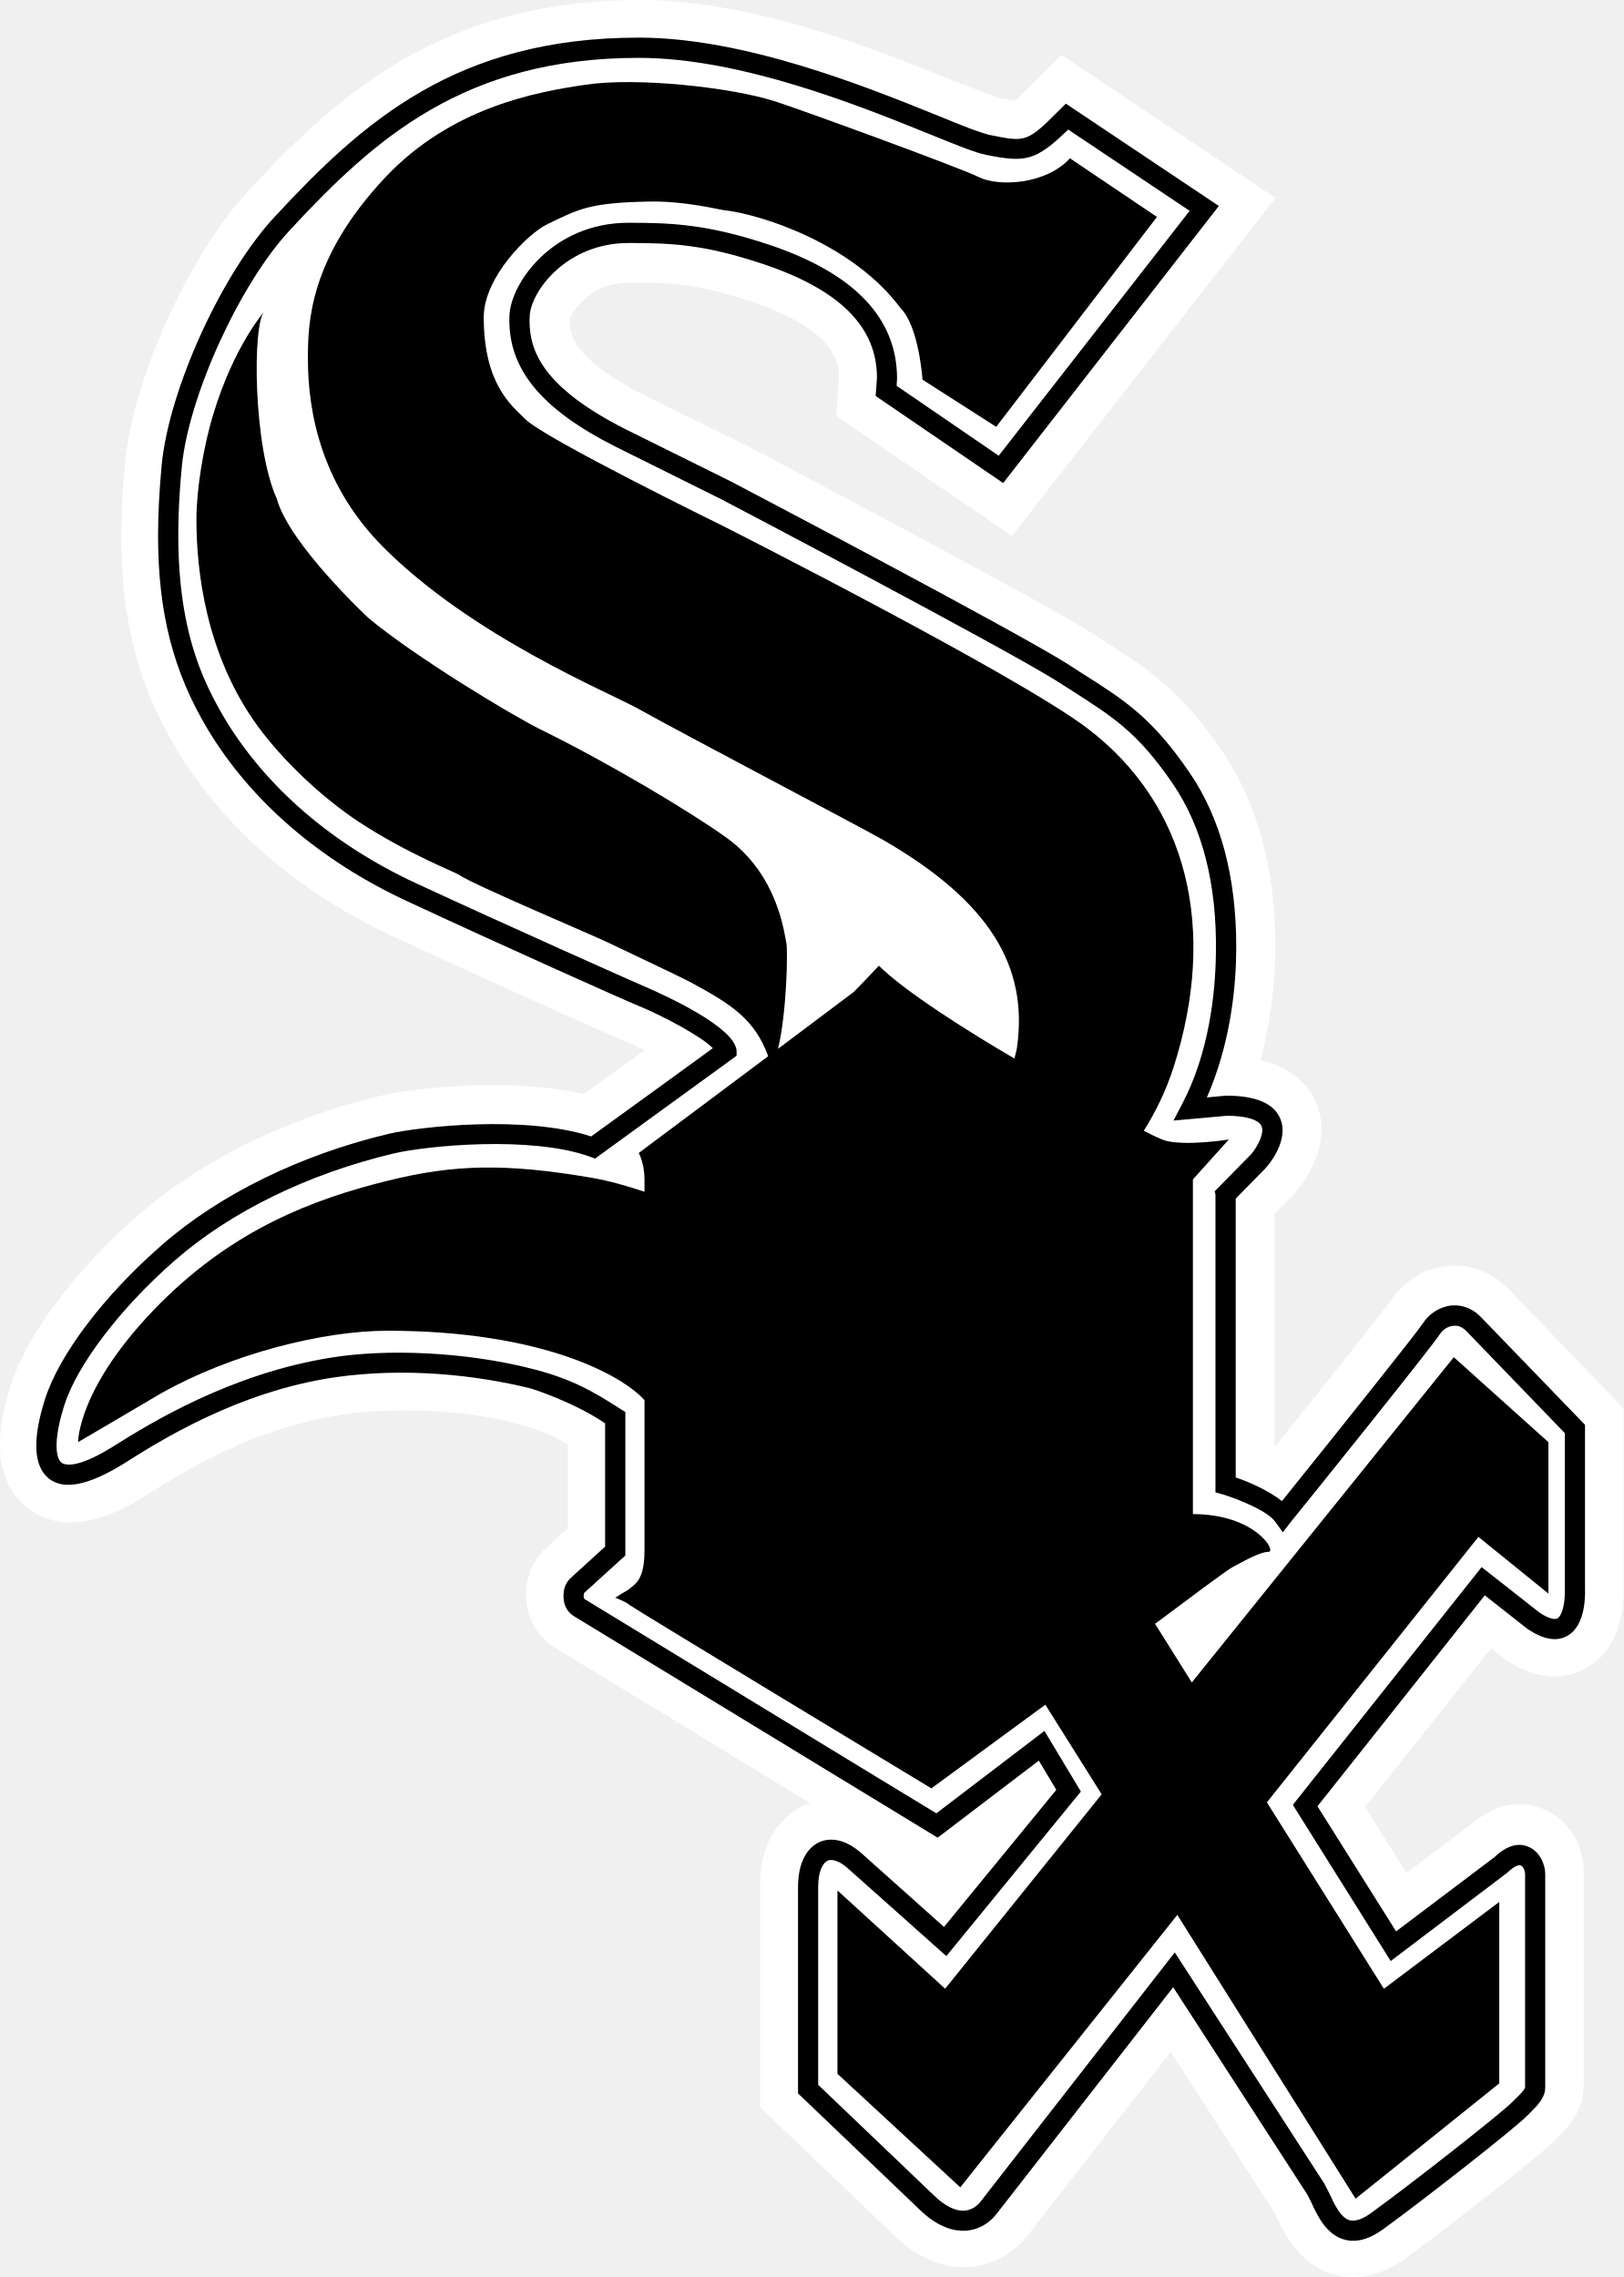
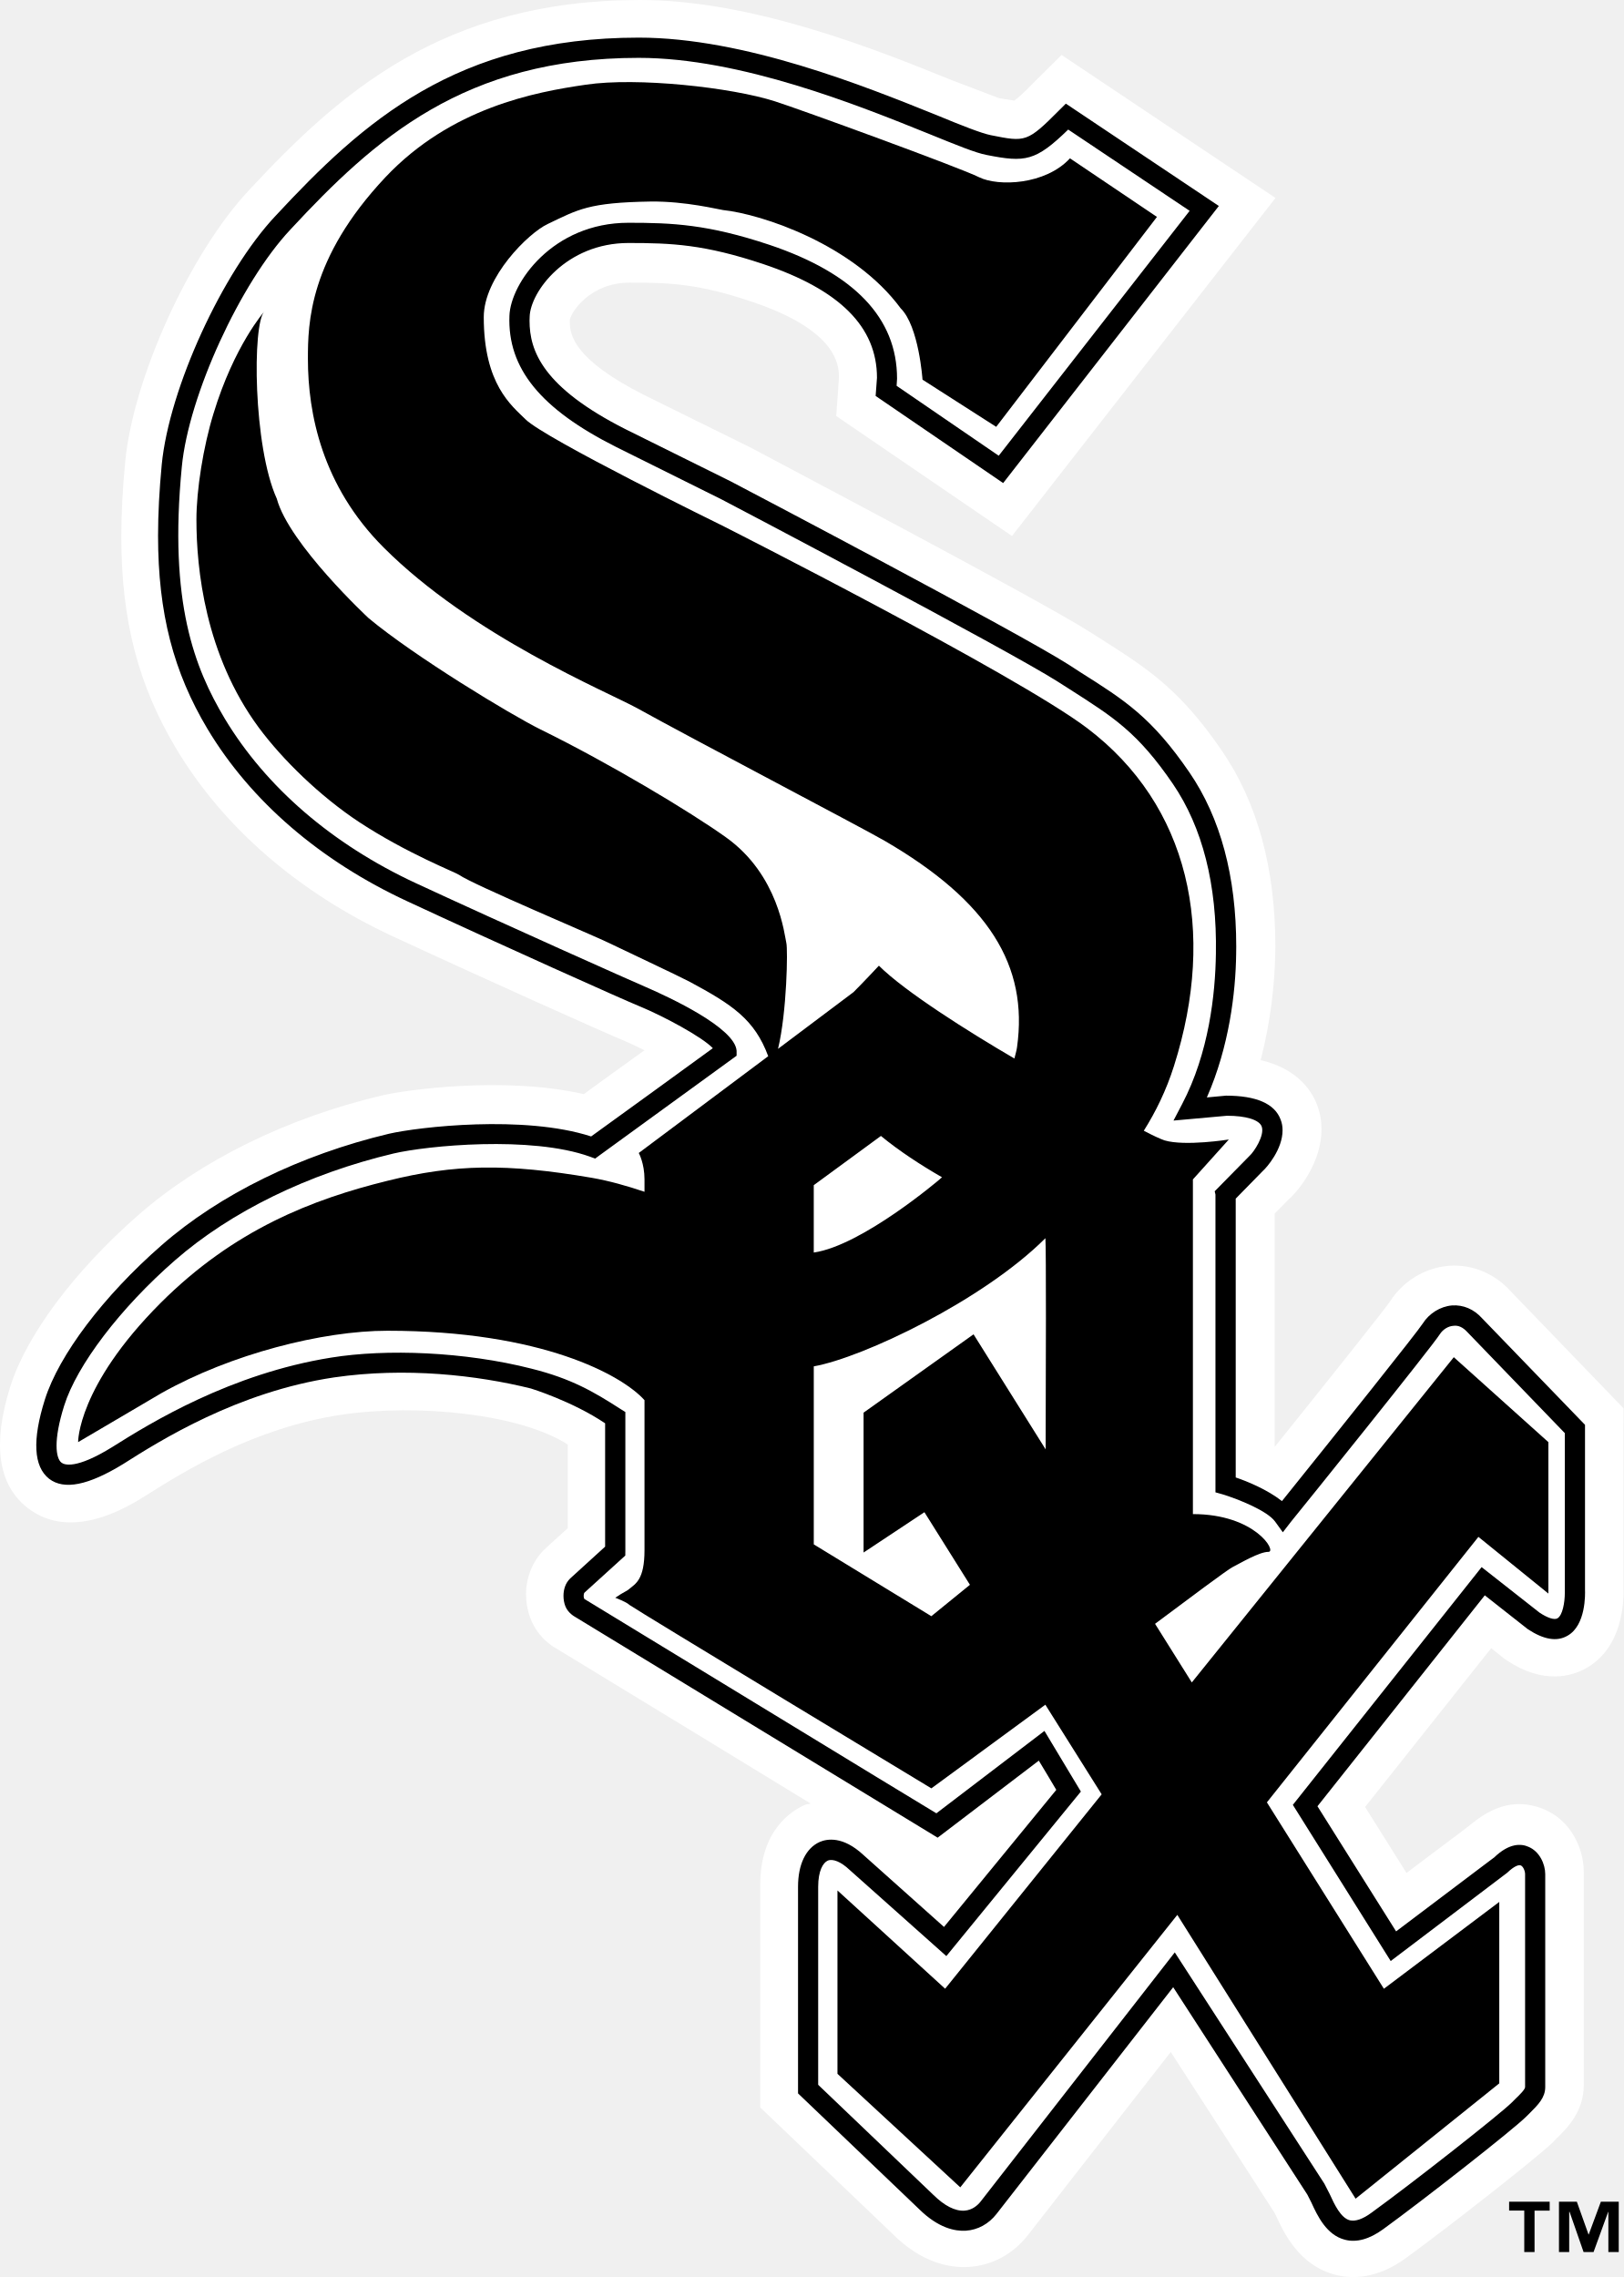
<svg xmlns="http://www.w3.org/2000/svg" viewBox="0 0 124.691 174.884">
  <path d="M19.13 14.6c-4.52 4.814-8.88 14.365-9.51 20.83-.2 2.06-.303 3.994-.303 5.79 0 6.485 1.328 11.456 4.228 16.3 3.628 6.045 9.37 11.025 16.622 14.394 6.835 3.174 16.674 7.588 17.856 8.057.4.167.913.42 1.475.694-2.26 1.62-3.59 2.588-4.66 3.37-6.088-1.397-13.744-.323-15.526.107-7.24 1.71-13.882 4.972-18.69 9.18-4.904 4.298-8.59 9.22-9.835 13.184-1.387 4.414-.938 7.54 1.333 9.307 3.344 2.608 7.666-.058 9.077-.946 2.91-1.836 8.27-5.196 15.03-6.21 5.868-.87 13.75-.06 17.382 2.294v6.416c-.885.79-1.808 1.65-1.808 1.65-.908.898-1.4 2.148-1.4 3.447 0 .597.106 1.212.326 1.798.605 1.65 1.992 2.344 1.992 2.344 11.68 7.11 11.68 7.11 19.54 11.914-.116.04-.34.05-.428.098-1.04.45-3.443 1.953-3.443 6.142v17.1l10.16 9.707c2.25 2.256 4.434 2.637 5.874 2.54 1.773-.11 3.384-.978 4.527-2.443 0 0 6.768-8.69 10.967-14.062 3.1 4.805 7.994 12.383 7.994 12.383-.048-.097.118.255.118.255.566 1.22 1.748 3.76 4.526 4.472 1.23.323 3.174.362 5.435-1.29 3.036-2.206 10.1-7.723 11.317-8.924l.22-.235c.845-.82 2.114-2.08 2.114-4.14v-16.33c0-1.756-.94-3.973-3.1-4.852-1.577-.625-3.383-.625-5.527 1.142-.967.772-2.602 1.954-4.99 3.77-1.392-2.217-2.13-3.398-3.18-5.068 2.057-2.588 6.94-8.75 9.684-12.198.347.274 1.06.85 1.06.85l.12.078c2.877 1.914 5.065 1.2 6.12.606 2.846-1.612 2.905-5.196 2.856-6.27l.005-13.69-8.633-8.956c-1.25-1.397-3.008-2.13-4.8-1.983-1.83.147-3.525 1.192-4.526 2.774-.465.674-4.57 5.83-8.83 11.133v-17.92c.523-.537 1.07-1.084 1.07-1.084.777-.684 2.525-2.842 2.525-5.38 0-.607-.093-1.232-.332-1.867-.498-1.318-1.7-2.832-4.34-3.457.775-2.988 1.078-5.888 1.117-8.134.005-.206.01-.41.01-.625 0-5.987-1.382-11.036-4.117-15.02-3.232-4.727-5.747-6.318-9.213-8.525l-.894-.567c-4.038-2.578-25.244-13.71-26.143-14.21-.073-.028-8.13-4.012-8.13-4.012-5.317-2.686-5.688-4.57-5.688-5.586v-.186c.122-.614 1.568-2.85 4.605-2.85 3.105 0 5.293.087 9.39 1.474 6.484 2.178 6.674 4.815 6.674 5.79-.005.245-.21 2.98-.21 2.98l13.5 9.218L97.96 15.205 81.53 4.22l-2.18 2.167c-.726.742-1.18 1.152-1.45 1.338-.32-.04-1.17-.186-1.17-.186L73.1 6.16C67.4 3.848 57.848 0 49.167 0 33.98 0 26 7.217 19.13 14.6z" fill="#FFF" />
  <path d="M21.167 16.573c-4.09 4.345-8.178 13.28-8.745 19.11-.185 1.954-.283 3.78-.283 5.46 0 5.957 1.19 10.478 3.798 14.844 3.325 5.547 8.643 10.127 15.356 13.242 7.134 3.32 16.7 7.606 17.75 8.026 1.953.8 4.92 2.412 5.703 3.252-1.016.742-8.848 6.426-9.346 6.777-5.146-1.67-13.24-.732-15.536-.205-6.792 1.62-12.984 4.65-17.447 8.555-4.462 3.897-7.885 8.428-8.97 11.856-.98 3.106-.868 5.147.323 6.085 1.152.888 3.018.507 5.693-1.133 2.857-1.817 8.8-5.547 16.192-6.65 5.483-.8 10.98-.176 15.117.85 0 0 3.184.976 5.703 2.675v9.472c-.43.39-2.68 2.44-2.68 2.44-.377.362-.518.86-.518 1.34 0 .282.05.546.137.78.205.547.747.83.747.83l27.852 16.963s6.612-5.04 7.77-5.918c.453.752 1.03 1.71 1.342 2.246-.606.733-7.74 9.454-8.624 10.528l-6.22-5.556c-1.548-1.426-2.76-1.22-3.335-.967-1.055.478-1.655 1.72-1.655 3.437v15.87l9.296 8.886c1.485 1.465 2.764 1.71 3.59 1.66.917-.058 1.762-.517 2.367-1.298 0 0 10.752-13.81 13.56-17.403l10.303 15.928.312.615c.46 1.006 1.157 2.49 2.574 2.852.888.234 1.884-.04 2.94-.81 3.03-2.198 10-7.657 10.98-8.643l.24-.236c.683-.683 1.225-1.22 1.225-2.04v-16.348c0-.772-.434-1.748-1.284-2.1-.56-.254-1.484-.303-2.642.82.06-.058-5.61 4.23-7.528 5.674l-6.04-9.61c.635-.78 11.983-15.116 12.852-16.2.87.693 3.3 2.597 3.3 2.597 1.23.81 2.237.977 3.047.508 1.437-.8 1.36-3.242 1.35-3.525v-12.676l-7.897-8.174c-.634-.713-1.455-1.055-2.32-.996-.902.078-1.757.615-2.25 1.396-.42.665-6.523 8.3-10.81 13.633-1.12-.888-2.7-1.533-3.55-1.816V92.06c.283-.292 2.085-2.128 2.085-2.128.303-.264 1.513-1.66 1.513-3.115 0-.293-.042-.557-.15-.83-.454-1.22-1.87-1.836-4.194-1.836-.04 0-.772.07-1.47.137 1.714-3.896 2.212-8.066 2.25-11.015 0-.196.006-.39.006-.576 0-5.38-1.206-9.883-3.594-13.37-2.895-4.228-4.956-5.537-8.36-7.685l-.917-.595c-3.935-2.51-25.063-13.613-25.966-14.082-.015-.01-8.076-4.004-8.076-4.004-6.348-3.214-7.363-6.007-7.363-8.33 0-.108 0-.206.01-.313.058-1.914 2.807-5.655 7.592-5.655 3.32 0 5.83.108 10.357 1.622 5.874 1.972 8.725 4.824 8.725 8.73-.006.02-.103 1.396-.103 1.396l9.795 6.69L93.61 15.82 81.86 7.96l-.453.45c-2.525 2.538-2.627 2.508-5.323 1.97-.712-.145-2.226-.74-4.16-1.542C66.417 6.62 57.188 2.89 49.058 2.89c-14.014 0-21.186 6.466-27.89 13.683zm24.87 72.168l10.536-7.656v-.38c-.122-1.768-5.166-4.112-6.944-4.883-1.01-.43-10.713-4.755-17.686-7.988-6.43-2.988-11.51-7.373-14.678-12.636-2.305-3.868-4.32-8.877-3.3-19.356.522-5.46 4.496-14.12 8.34-18.213C28.76 10.674 35.668 4.444 49.057 4.444c7.832 0 16.88 3.652 22.295 5.84 2.07.84 3.58 1.464 4.434 1.62 2.963.587 3.75.48 6.255-1.953.87.587 8.183 5.47 9.326 6.242-.933 1.19-13.843 17.763-14.663 18.808-.982-.683-7.217-4.93-7.842-5.37.02-.264.034-.548.034-.548 0-4.658-3.286-8.086-9.785-10.273-4.737-1.583-7.476-1.7-10.845-1.7-5.83 0-9.053 4.648-9.14 7.138-.157 4.034 2.382 7.16 8.207 10.088l8.072 4.014c.2.098 21.953 11.533 25.835 14.004l.92.586c3.343 2.138 5.204 3.29 7.92 7.265 2.274 3.34 3.397 7.735 3.304 13.047-.044 3.106-.532 7.617-2.597 11.553l-.66 1.26 4.107-.37c1.47 0 2.466.31 2.666.82.254.692-.606 1.972-.928 2.255l-2.68 2.724.058.254v22.87l.562.158c1.23.38 3.413 1.26 4.013 2.08l.6.83.626-.81c1.11-1.358 10.797-13.4 11.427-14.395.234-.37.65-.634 1.064-.654.377-.048.724.127 1.04.47 0 0 6.412 6.65 7.5 7.773v12.264c0 .752-.175 1.74-.57 1.963-.24.137-.757-.03-1.372-.44l-4.448-3.495-14.498 18.26 7.515 11.994 8.945-6.778c.562-.537.894-.625 1.04-.566.186.068.337.42.337.674v16.347c0 .176-.352.537-.772.938l-.234.235c-.874.88-7.632 6.192-10.8 8.486-.665.49-1.222.675-1.652.578-.703-.176-1.196-1.24-1.547-2.012l-.41-.8-11.49-17.765-14.902 19.123c-.235.302-.64.664-1.24.712-.733.05-1.553-.38-2.398-1.21 0 0-8.384-8.018-8.848-8.457v-15.206c0-1.24.376-1.845.733-2.01.39-.167 1.02.087 1.67.702.014.01 7.44 6.63 7.44 6.63L83.014 137.6l-2.798-4.658s-7.548 5.752-8.3 6.328c-.874-.508-26.988-16.445-27.04-16.465-.03-.068-.05-.137-.05-.234 0-.1.02-.206.068-.255l3.13-2.842.005-.342V108.45l-.36-.225c-2.106-1.357-3.81-2.344-6.847-3.105-5.13-1.31-11.176-1.534-15.385-.85-7.71 1.23-13.852 5-16.792 6.855-2.832 1.758-3.72 1.377-3.926 1.21-.43-.33-.64-1.678.21-4.374.977-3.116 4.322-7.51 8.51-11.163 4.283-3.74 10.24-6.65 16.783-8.203 2.573-.605 10.567-1.387 15.093.244l.39.147.333-.244z" />
  <g>
-     <path d="M118.92 122.393v-11.63l-7.264-6.524-20.122 24.98-2.823-4.503c2.448-1.826 5.602-4.19 5.954-4.355.586-.293 2.036-1.172 2.758-1.172.66 0-1.01-2.9-5.805-2.9V90.585l2.758-3.066s-3.354.537-4.936.068c-.338-.117-.91-.38-1.593-.742.903-1.436 1.714-3.066 2.32-4.98 3.3-10.41 1.142-20.02-6.68-25.948C78 51.768 55.46 40.362 55.46 40.362s-13.638-6.68-15.108-8.164c-1.055-1.045-3.198-2.676-3.198-7.842 0-3.076 3.428-6.455 4.907-7.15 2.355-1.122 3.12-1.65 7.916-1.727 2.705-.03 5.21.614 5.552.653 2.97.313 10.024 2.637 13.647 7.55 1.402 1.386 1.675 5.477 1.675 5.477l5.66 3.624L88.857 16.66l-6.68-4.5c-1.89 2.05-5.512 2.176-6.977 1.454-1.45-.733-13.91-5.274-15.678-5.83-3.34-1.075-10.6-1.866-14.522-1.28-3.92.567-10.356 1.768-15.4 7.11-5.88 6.25-5.952 11.25-5.952 13.945 0 4.208 1.09 9.765 5.815 14.49 6.792 6.798 17.134 11.066 19.458 12.335 4.127 2.295 17.145 9.11 19.025 10.195 7.993 4.65 11.04 9.59 10.166 15.84-.038.303-.14.596-.204.88-3.5-2.042-8.423-5.147-10.406-7.13 0 0-1.186 1.27-1.948 2.03l-5.8 4.357c.683-2.822.76-7.647.64-8.125-.142-.586-.582-5.234-4.644-8.125-2.76-1.973-8.93-5.674-14.234-8.28-2.275-1.124-9.682-5.607-13.213-8.556 0 0-6.107-5.683-7.045-9.17-1.816-3.993-1.89-13.436-.952-14.384 0 0-2.32 2.618-3.91 7.852-.787 2.55-1.31 5.88-1.31 8.135 0 3.77.66 10.38 4.786 15.976 1.825 2.46 4.69 5.263 7.718 7.265 3.706 2.43 7.432 3.867 7.676 4.053 1.02.732 10.61 4.775 11.475 5.214.873.43 5.272 2.49 6.205 2.98 3.305 1.776 5.005 2.9 6.055 5.73l-9.942 7.433s.44.79.44 2.03v.95c-1.338-.45-2.706-.84-4.063-1.076-6.533-1.114-10.513-1.055-15.684.234-5.74 1.416-11.766 3.73-17.43 9.394C5.933 106.494 6 110.762 6 110.762l6.393-3.76c5.342-3.008 12.378-4.795 17.358-4.795 11.872 0 18.034 3.418 19.748 5.332v11.513c0 2.285-.684 2.578-1.197 3.008-.19.167-.365.186-1.05.655 0 0 .87.322 1.085.547.586.43 23.194 14.092 23.194 14.092l8.754-6.426 4.326 6.885-12.022 14.93-8.27-7.547v14.082l9.432 8.72 16.67-20.927 13.692 21.798 11.035-8.858v-13.935l-8.862 6.67-8.985-14.317 16.245-20.39 5.376 4.355z" />
+     <path d="M119.02 169.785h-1.163v3.184h-.79v-3.185h-1.163v-.683h3.115v.683zm5.302 3.184h-.796v-3.087h-.015l-1.122 3.086h-.766l-1.075-3.087h-.03v3.086h-.785V169.1h1.372l.898 2.52h.015l.933-2.52h1.372v3.867z" />
+   </g>
+   <g>
+     <path d="M118.92 122.393v-11.63l-7.264-6.524-20.122 24.98-2.823-4.503c2.448-1.826 5.602-4.19 5.954-4.355.586-.293 2.036-1.172 2.758-1.172.66 0-1.01-2.9-5.805-2.9V90.585l2.758-3.066s-3.354.537-4.936.068c-.338-.117-.91-.38-1.593-.742.903-1.436 1.714-3.066 2.32-4.98 3.3-10.41 1.142-20.02-6.68-25.948C78 51.768 55.46 40.362 55.46 40.362s-13.638-6.68-15.108-8.164c-1.055-1.045-3.198-2.676-3.198-7.842 0-3.076 3.428-6.455 4.907-7.15 2.355-1.122 3.12-1.65 7.916-1.727 2.705-.03 5.21.614 5.552.653 2.97.313 10.024 2.637 13.647 7.55 1.402 1.386 1.675 5.477 1.675 5.477l5.66 3.624L88.857 16.66l-6.68-4.5c-1.89 2.05-5.512 2.176-6.977 1.454-1.45-.733-13.91-5.274-15.678-5.83-3.34-1.075-10.6-1.866-14.522-1.28-3.92.567-10.356 1.768-15.4 7.11-5.88 6.25-5.952 11.25-5.952 13.945 0 4.208 1.09 9.765 5.815 14.49 6.792 6.798 17.134 11.066 19.458 12.335 4.127 2.295 17.145 9.11 19.025 10.195 7.993 4.65 11.04 9.59 10.166 15.84-.038.303-.14.596-.204.88-3.5-2.042-8.423-5.147-10.406-7.13 0 0-1.186 1.27-1.948 2.03l-5.8 4.357c.683-2.822.76-7.647.64-8.125-.142-.586-.582-5.234-4.644-8.125-2.76-1.973-8.93-5.674-14.234-8.28-2.275-1.124-9.682-5.607-13.213-8.556 0 0-6.107-5.683-7.045-9.17-1.816-3.993-1.89-13.436-.952-14.384 0 0-2.32 2.618-3.91 7.852-.787 2.55-1.31 5.88-1.31 8.135 0 3.77.66 10.38 4.786 15.976 1.825 2.46 4.69 5.263 7.718 7.265 3.706 2.43 7.432 3.867 7.676 4.053 1.02.732 10.61 4.775 11.475 5.214.873.43 5.272 2.49 6.205 2.98 3.305 1.776 5.005 2.9 6.055 5.73l-9.942 7.433s.44.79.44 2.03v.95c-1.338-.45-2.706-.84-4.063-1.076-6.533-1.114-10.513-1.055-15.684.234-5.74 1.416-11.766 3.73-17.43 9.394C5.933 106.494 6 110.762 6 110.762l6.393-3.76c5.342-3.008 12.378-4.795 17.358-4.795 11.872 0 18.034 3.418 19.748 5.332v11.513c0 2.285-.684 2.578-1.197 3.008-.19.167-.365.186-1.05.655 0 0 .87.322 1.085.547.586.43 23.194 14.092 23.194 14.092l8.754-6.426 4.326 6.885-12.022 14.93-8.27-7.547v14.082l9.432 8.72 16.67-20.927 13.692 21.798 11.035-8.858v-13.935l-8.862 6.67-8.985-14.317 16.245-20.39 5.376 4.355zM62.5 91.026l5.157-3.78c1.4 1.153 3.047 2.227 4.692 3.174-.113.088-.19.166-.19.166s-5.95 5.078-9.66 5.615v-5.174zm9.03 33.105l-9.03-5.516v-13.672c3.78-.674 13.013-5.07 17.79-9.844.062.89.038 10.03.018 16.22l-5.537-8.837-8.446 6.016v10.743l4.673-3.097 3.496 5.576-2.964 2.41z" />
  </g>
</svg>
